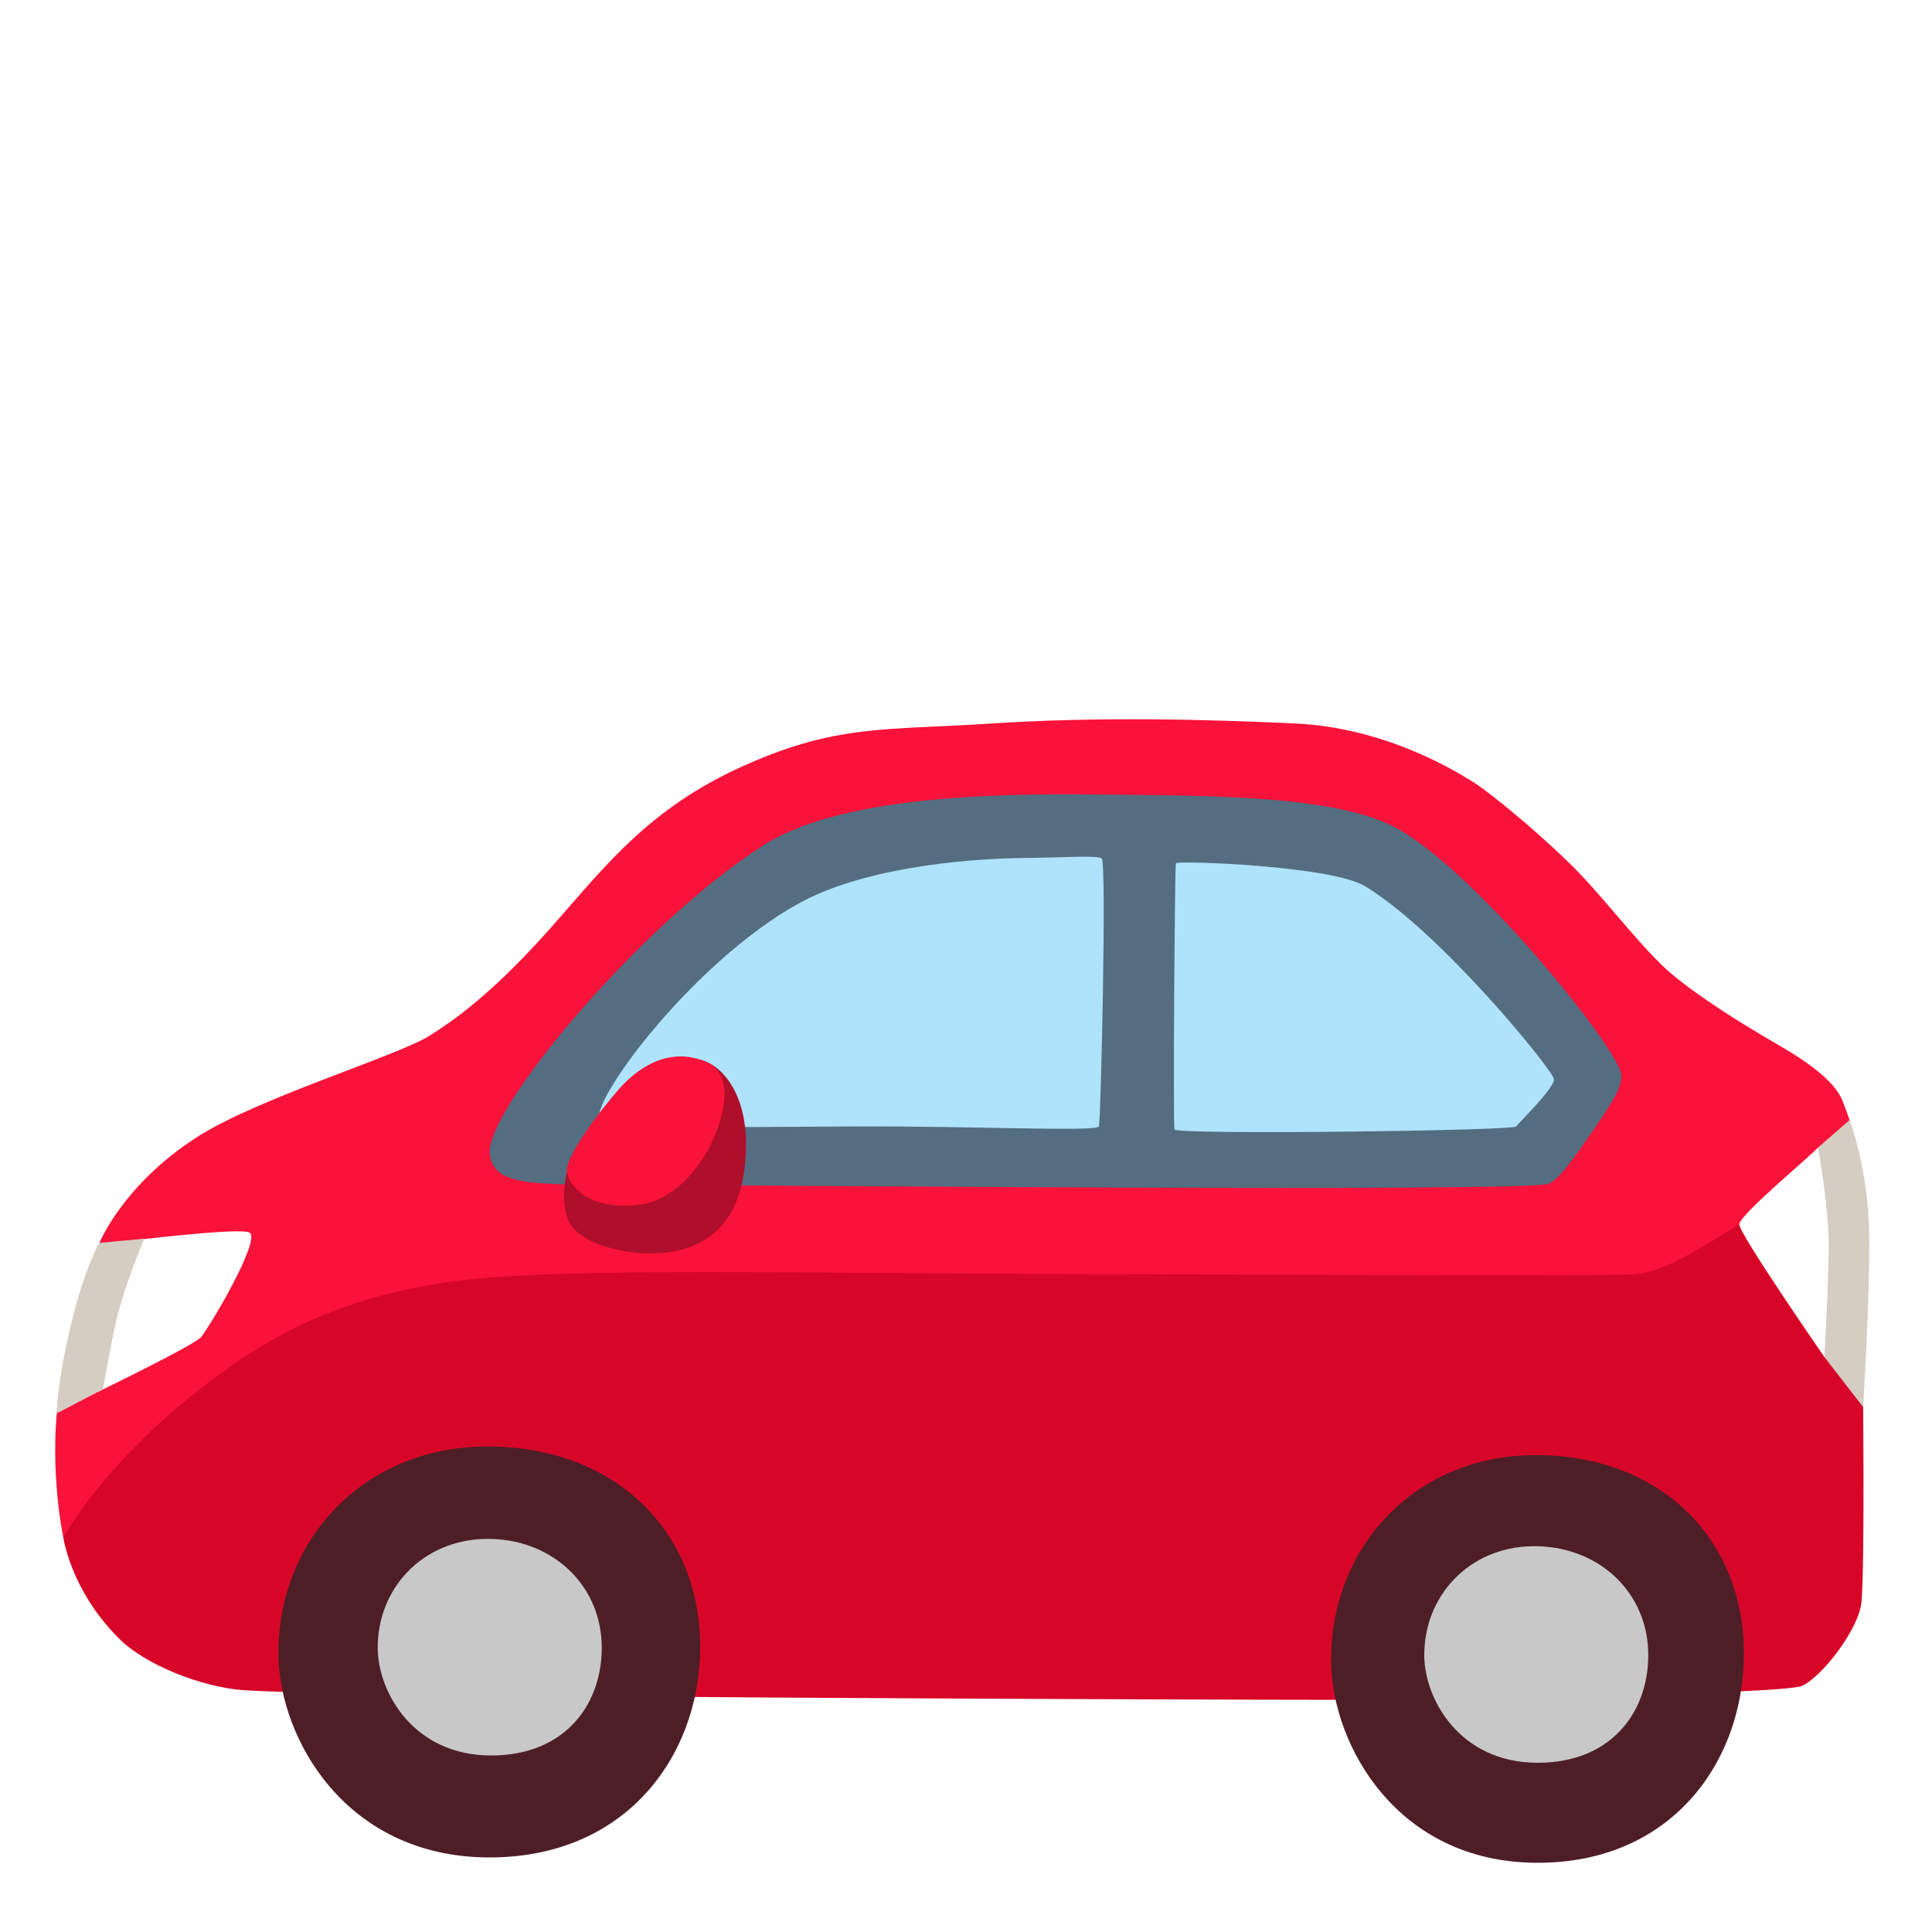
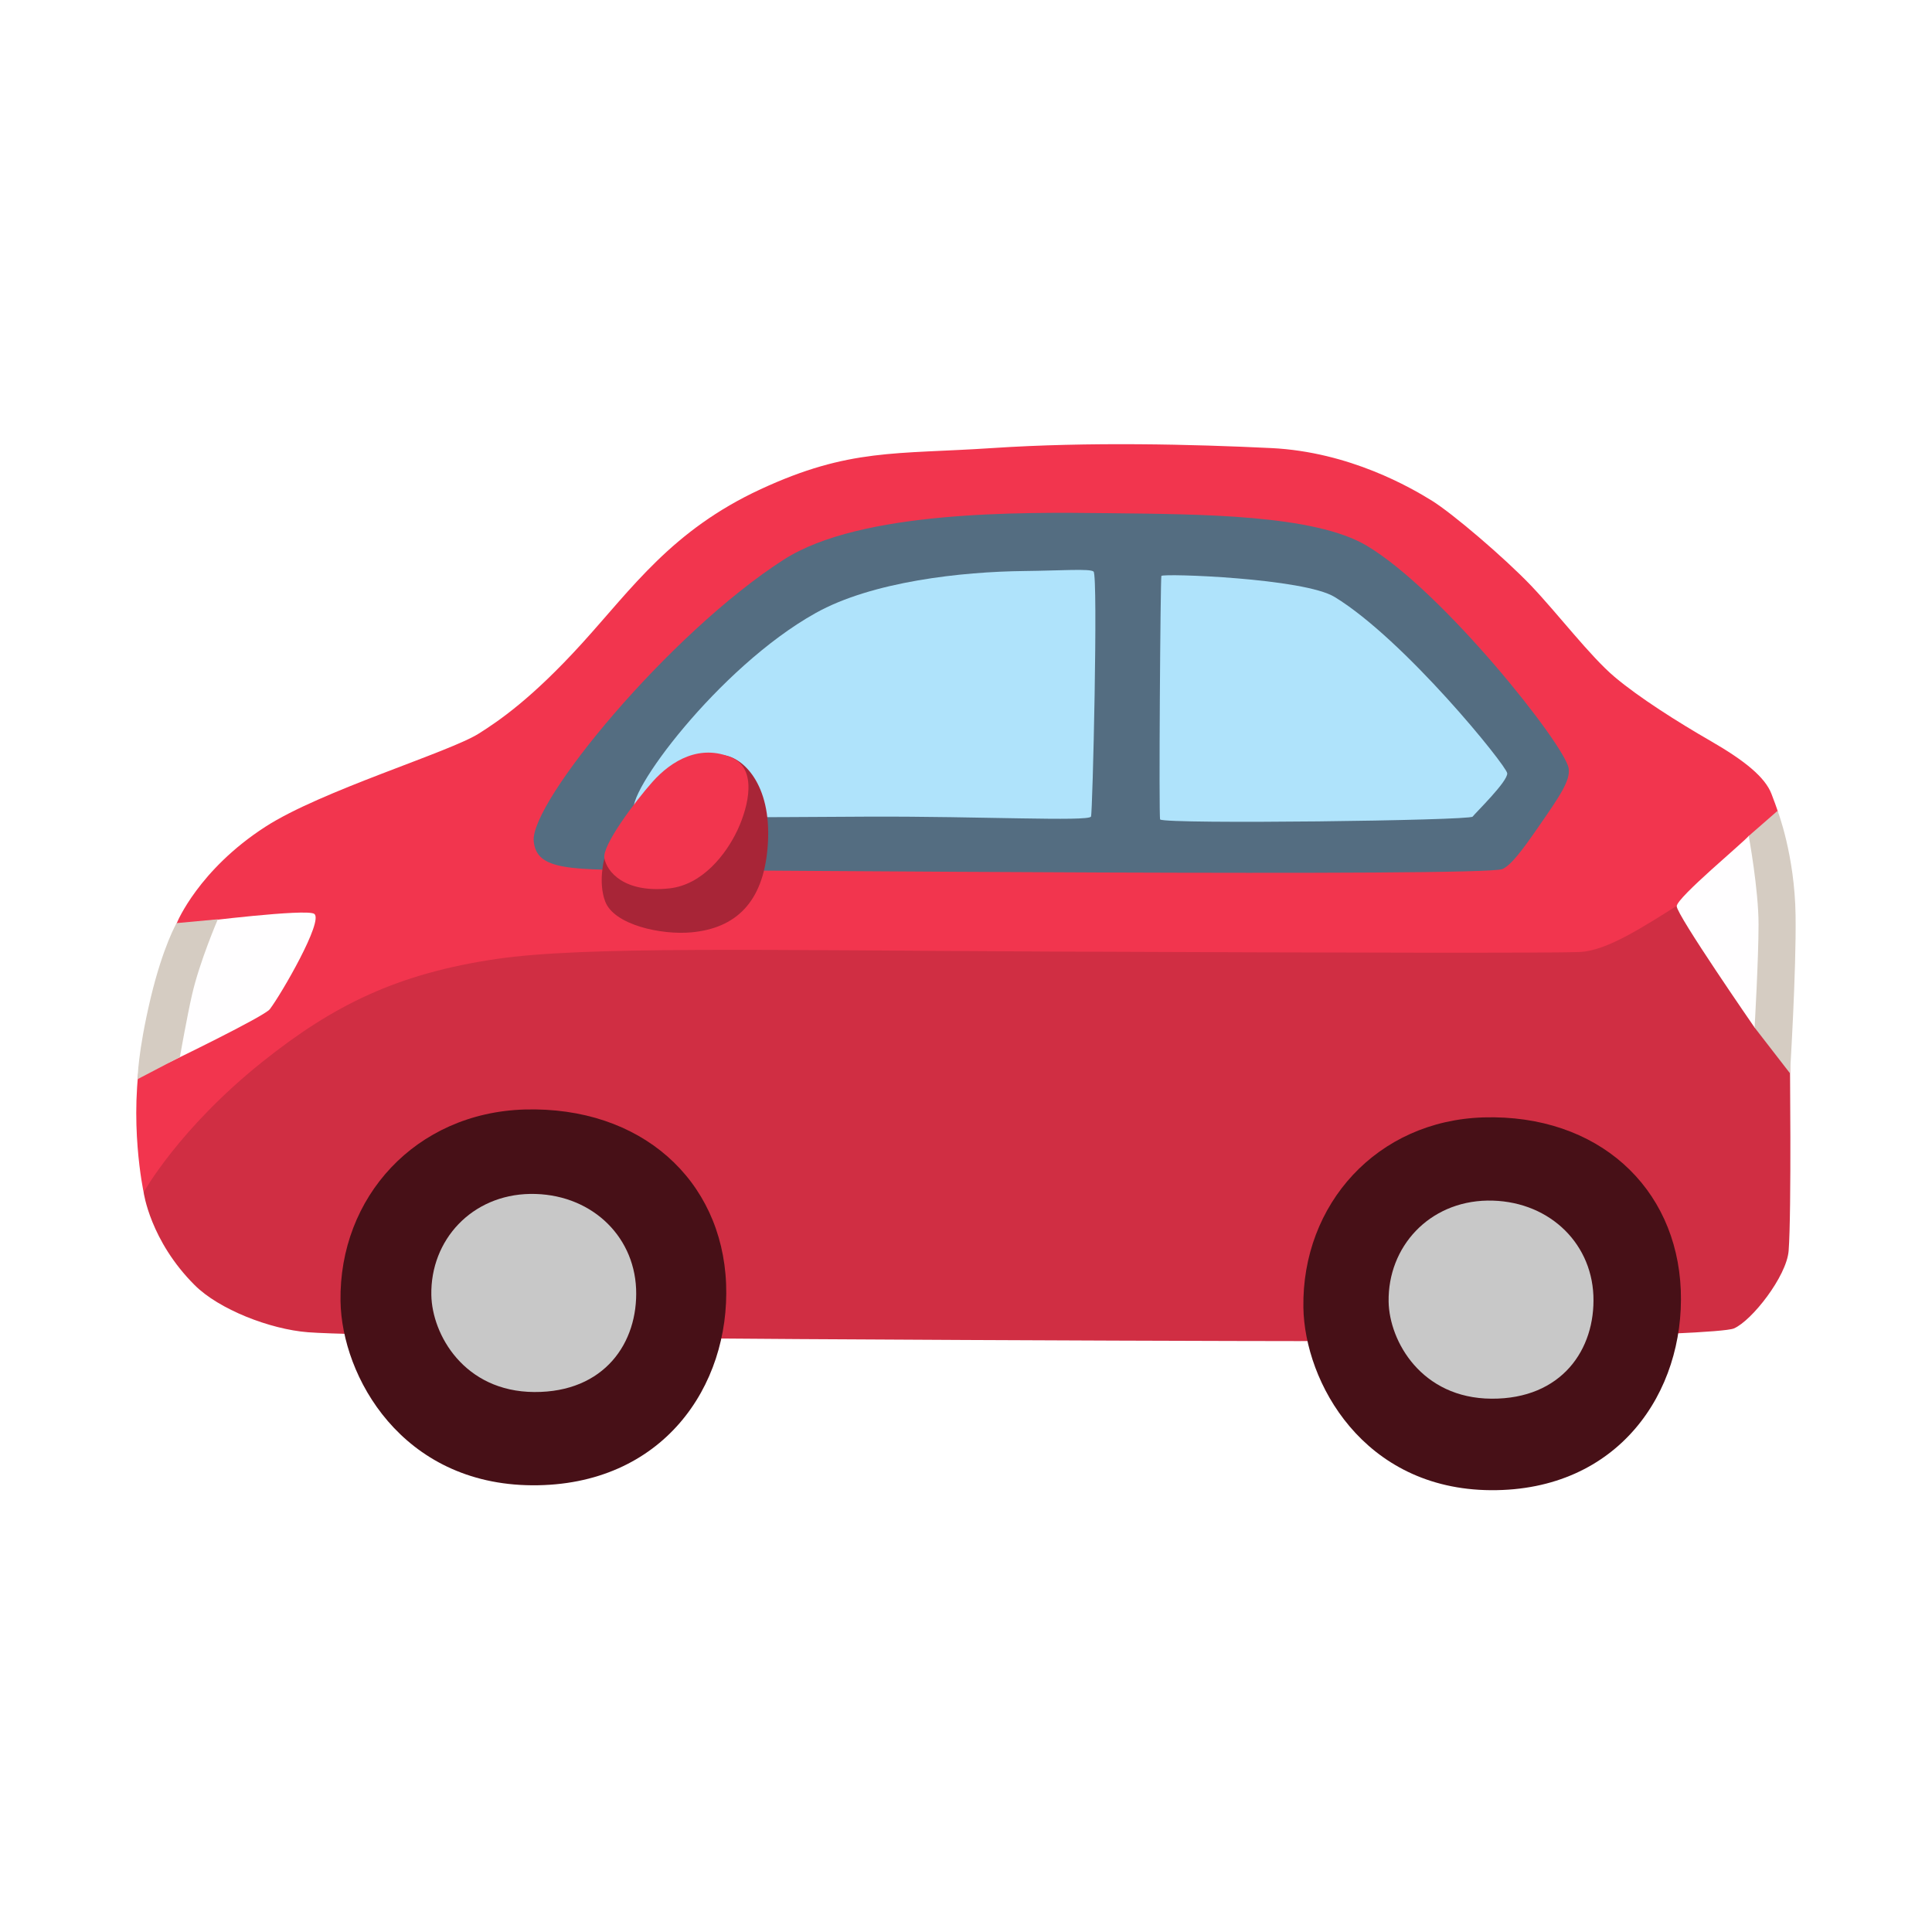
- <svg xmlns="http://www.w3.org/2000/svg" version="1.1" id="Layer_2" x="0px" y="0px" viewBox="-0.9 -0.9 129.8 129.8" style="enable-background:new 0 0 128 128;" xml:space="preserve">
-   <path style="fill:#F91239;" d="M20.85,97c-0.41,0.14-17.5,5.37-17.5,5.37s-1.15-5.31-0.1-10.71c1.11-5.72,2.56-9.12,2.56-9.12  s1.58-3.85,6.47-7.01c4.11-2.66,13.53-5.48,15.7-6.86c1.44-0.91,3.87-2.55,7.56-6.61s6.61-8.31,13.13-11.33s9.92-2.55,17-3.02  c7.08-0.47,14.73-0.28,20.5,0s10.29,2.93,11.81,3.87c1.51,0.94,5.29,4.16,7.27,6.23c1.98,2.08,4.34,5.19,6.14,6.71  c1.79,1.51,4.63,3.31,7.08,4.72c2.46,1.42,3.97,2.64,4.44,3.87c0.47,1.23,0.46,1.29,0.46,1.29l-1.69,17.5L20.85,97z" />
-   <path style="fill:#D70629;" d="M3.35,102.37c0,0,2.59-4.68,8.72-9.58c5.22-4.17,9.92-6.49,17.22-7.56  c6.43-0.94,19.32-0.64,40.81-0.54c21.49,0.09,36.78,0.12,38.74,0.03c1.96-0.09,4.56-1.77,7.65-3.73c3.08-1.96,4.31,0.92,4.31,0.92  l3.46,10.18c0,0,0.13,11.74-0.09,14.58c-0.15,1.88-2.71,5.14-4.02,5.7s-24.95,0.93-31.95,0.93c-7.01,0-66.76-0.18-72.78-0.65  c-2.8-0.22-6.54-1.68-8.32-3.46C3.82,105.92,3.35,102.37,3.35,102.37z" />
+ <svg xmlns="http://www.w3.org/2000/svg" version="1.1" id="Layer_2" x="0px" y="0px" viewBox="-7.2 14.8 141.9 141.9" style="enable-background:new 0 0 128 128;" xml:space="preserve">
+   <path style="fill:#F2354E;" d="M20.85,97c-0.41,0.14-17.5,5.37-17.5,5.37s-1.15-5.31-0.1-10.71c1.11-5.72,2.56-9.12,2.56-9.12  s1.58-3.85,6.47-7.01c4.11-2.66,13.53-5.48,15.7-6.86c1.44-0.91,3.87-2.55,7.56-6.61s6.61-8.31,13.13-11.33s9.92-2.55,17-3.02  c7.08-0.47,14.73-0.28,20.5,0s10.29,2.93,11.81,3.87c1.51,0.94,5.29,4.16,7.27,6.23c1.98,2.08,4.34,5.19,6.14,6.71  c1.79,1.51,4.63,3.31,7.08,4.72c2.46,1.42,3.97,2.64,4.44,3.87c0.47,1.23,0.46,1.29,0.46,1.29l-1.69,17.5L20.85,97z" />
+   <path style="fill:#D02E43;" d="M3.35,102.37c0,0,2.59-4.68,8.72-9.58c5.22-4.17,9.92-6.49,17.22-7.56  c6.43-0.94,19.32-0.64,40.81-0.54c21.49,0.09,36.78,0.12,38.74,0.03c1.96-0.09,4.56-1.77,7.65-3.73c3.08-1.96,4.31,0.92,4.31,0.92  l3.46,10.18c0,0,0.13,11.74-0.09,14.58c-0.15,1.88-2.71,5.14-4.02,5.7s-24.95,0.93-31.95,0.93c-7.01,0-66.76-0.18-72.78-0.65  c-2.8-0.22-6.54-1.68-8.32-3.46C3.82,105.92,3.35,102.37,3.35,102.37z" />
  <path style="fill:#FFFEFF;" d="M7.32,82.52c0,0,7.99-1,8.56-0.6c0.71,0.5-2.43,5.91-3.26,7c-0.41,0.54-7.45,3.94-7.45,3.94  l0.02-4.89L7.32,82.52z" />
  <path style="fill:#D5CCC2;" d="M2.91,94.06l3.1-1.62c0,0,0.55-3.09,0.89-4.56c0.55-2.43,1.9-5.56,1.9-5.56l-3.03,0.28  c0,0-0.99,1.69-1.9,5.48C2.9,92.17,2.91,94.06,2.91,94.06z" />
  <path style="fill:#546D81;" d="M32,76.59c0.22,2.16,2.61,2.11,9.44,2.11c5.45,0,60.4,0.51,61.71-0.07c0.64-0.28,1.52-1.47,2.61-3.05  c1.64-2.36,2.4-3.48,2.25-4.36c-0.29-1.72-9.22-12.99-14.81-16.33c-3.87-2.31-12.2-2.32-19.09-2.4c-6.24-0.07-18.08-0.22-23.74,3.41  C41.94,61.31,31.71,73.76,32,76.59z" />
  <path style="fill:#AFE3FB;" d="M39.41,74.42c0.44,0.55,9.13,0.39,17.21,0.36c8.27-0.03,16.05,0.37,16.31,0  c0.12-0.17,0.53-17.69,0.19-18c-0.25-0.23-2.39-0.07-5.11-0.04c-4.54,0.05-11.15,0.76-15.31,3.09  C45.55,63.82,38.54,73.33,39.41,74.42z" />
  <path style="fill:#AFE3FB;" d="M78.1,57.1c-0.07,0.13-0.2,17.82-0.09,17.89c0.58,0.36,22.73,0.08,22.95-0.21s2.61-2.61,2.54-3.19  s-7.54-9.81-12.67-12.94C88.58,57.26,78.22,56.9,78.1,57.1z" />
-   <path style="fill:#AF0F2A;" d="M37.25,81.01c0.65,1.72,4.1,2.47,6.32,2.27c3.28-0.3,5.25-2.21,5.6-6.14  c0.41-4.51-1.65-6.58-3.08-6.85c-1.52-0.29-8.9,7.56-8.9,7.56S36.71,79.58,37.25,81.01z" />
-   <path style="fill:#F91239;" d="M41.96,80.05c2.43-0.26,4.17-2.5,5.01-4.29c0.83-1.79,1.45-4.49-0.42-5.31  c-2.32-1.01-4.41,0.18-5.84,1.79c-1.26,1.42-3.7,4.65-3.52,5.6C37.37,78.8,38.62,80.41,41.96,80.05z" />
-   <path style="fill:#4E1E26;" d="M17.81,110.37c0.09,5.52,4.49,13.46,14.07,13.52s14.55-7.28,14.25-14.8  c-0.31-7.64-6.25-13.04-14.8-12.8C23.33,96.53,17.69,102.73,17.81,110.37z" />
+   <path style="fill:#A82537;" d="M37.25,81.01c0.65,1.72,4.1,2.47,6.32,2.27c3.28-0.3,5.25-2.21,5.6-6.14  c0.41-4.51-1.65-6.58-3.08-6.85c-1.52-0.29-8.9,7.56-8.9,7.56S36.71,79.58,37.25,81.01z" />
+   <path style="fill:#F2354E;" d="M41.96,80.05c2.43-0.26,4.17-2.5,5.01-4.29c0.83-1.79,1.45-4.49-0.42-5.31  c-2.32-1.01-4.41,0.18-5.84,1.79c-1.26,1.42-3.7,4.65-3.52,5.6C37.37,78.8,38.62,80.41,41.96,80.05z" />
+   <path style="fill:#471017;" d="M17.81,110.37c0.09,5.52,4.49,13.46,14.07,13.52s14.55-7.28,14.25-14.8  c-0.31-7.64-6.25-13.04-14.8-12.8C23.33,96.53,17.69,102.73,17.81,110.37z" />
  <path style="fill:#C8C8C8;" d="M24.48,109.91c0.05,2.91,2.41,7.1,7.56,7.13c5.15,0.03,7.64-3.62,7.48-7.58  c-0.17-4.03-3.46-7.03-7.78-6.97C27.44,102.56,24.41,105.88,24.48,109.91z" />
-   <path style="fill:#4E1E26;" d="M88.53,110.83c0.09,5.48,4.39,13.36,13.77,13.42s14.24-7.22,13.95-14.68  c-0.3-7.59-6.11-12.94-14.48-12.7C93.94,97.1,88.41,103.25,88.53,110.83z" />
+   <path style="fill:#471017;" d="M88.53,110.83c0.09,5.48,4.39,13.36,13.77,13.42s14.24-7.22,13.95-14.68  c-0.3-7.59-6.11-12.94-14.48-12.7C93.94,97.1,88.41,103.25,88.53,110.83z" />
  <path style="fill:#C8C8C8;" d="M94.79,110.4c0.05,2.91,2.41,7.1,7.56,7.13s7.64-3.62,7.48-7.58c-0.17-4.03-3.46-7.03-7.78-6.97  C97.76,103.05,94.73,106.37,94.79,110.4z" />
  <path style="fill:#FFFEFF;" d="M121.26,76.17c-0.29,0.41-5.31,4.55-5.31,5.19s5.72,8.91,5.72,8.91l1.34,0.81  c0,0,0.64-10.48,0.64-10.71C123.65,80.16,121.26,76.17,121.26,76.17z" />
  <path style="fill:#D5CCC2;" d="M124.27,93.63c0,0,0.47-7.53,0.41-11.6c-0.06-4.43-1.32-7.68-1.32-7.68l-2.12,1.85  c0,0,0.72,3.92,0.72,6.49s-0.29,7.58-0.29,7.58L124.27,93.63z" />
</svg>
